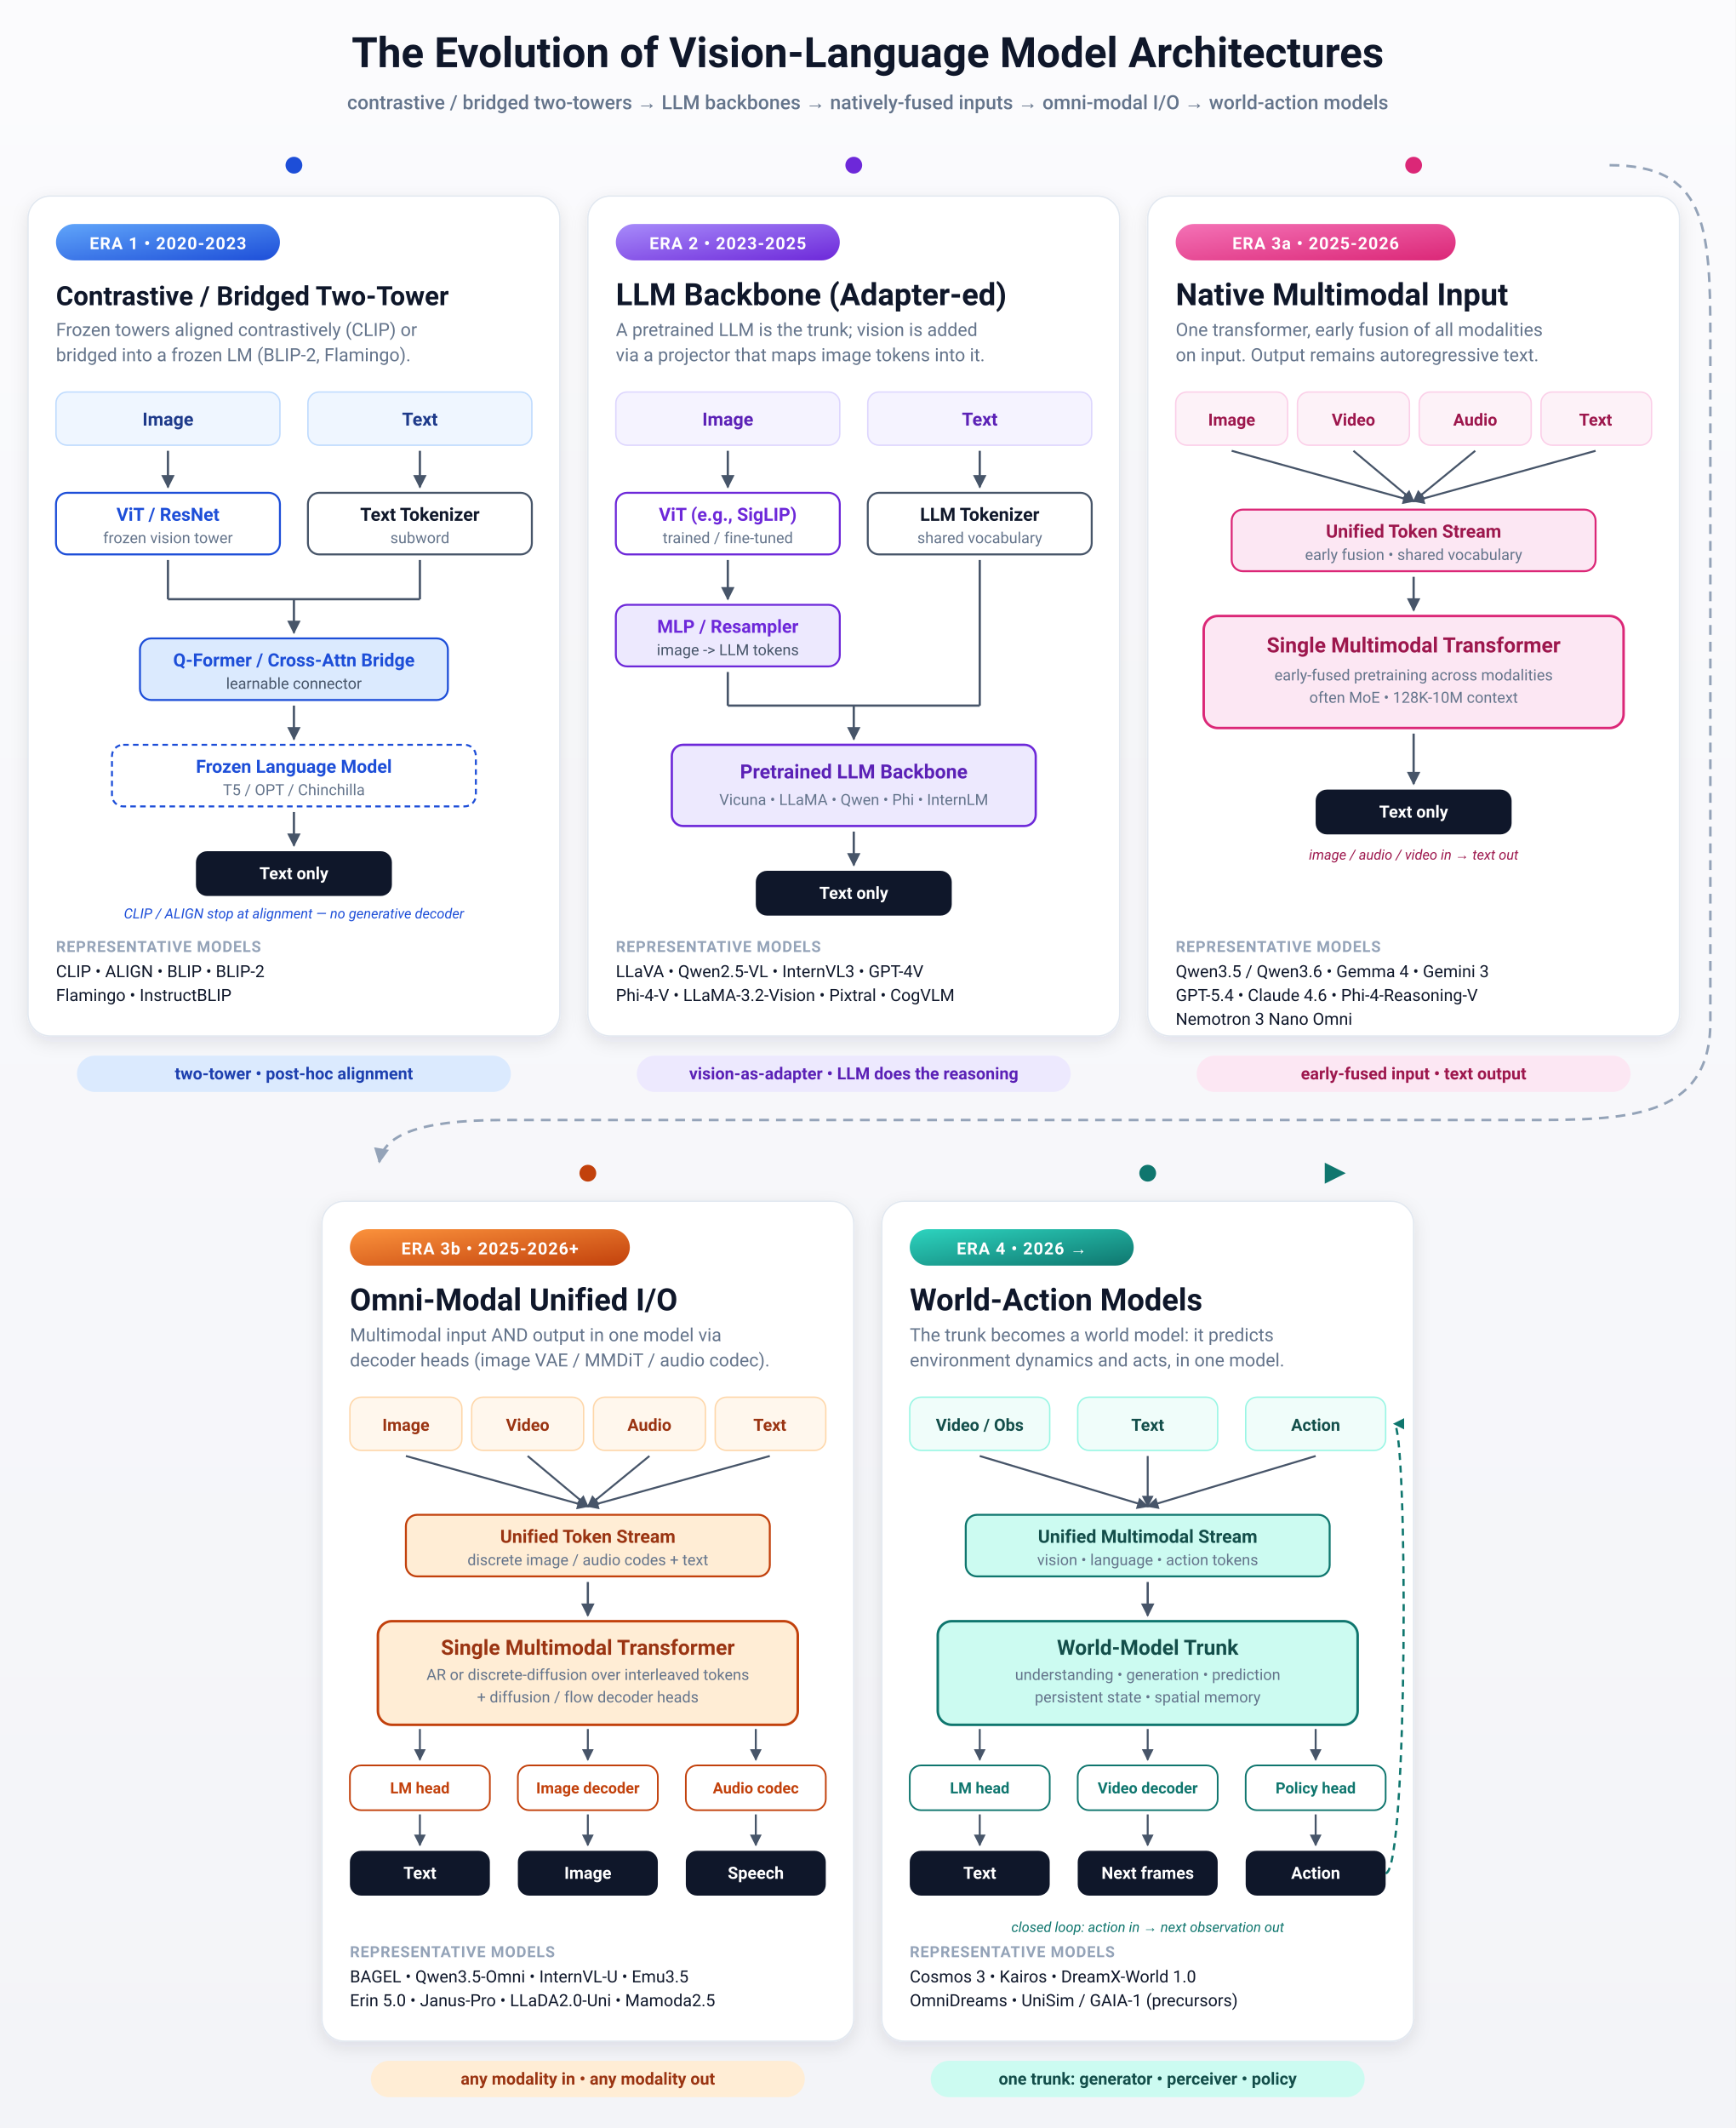
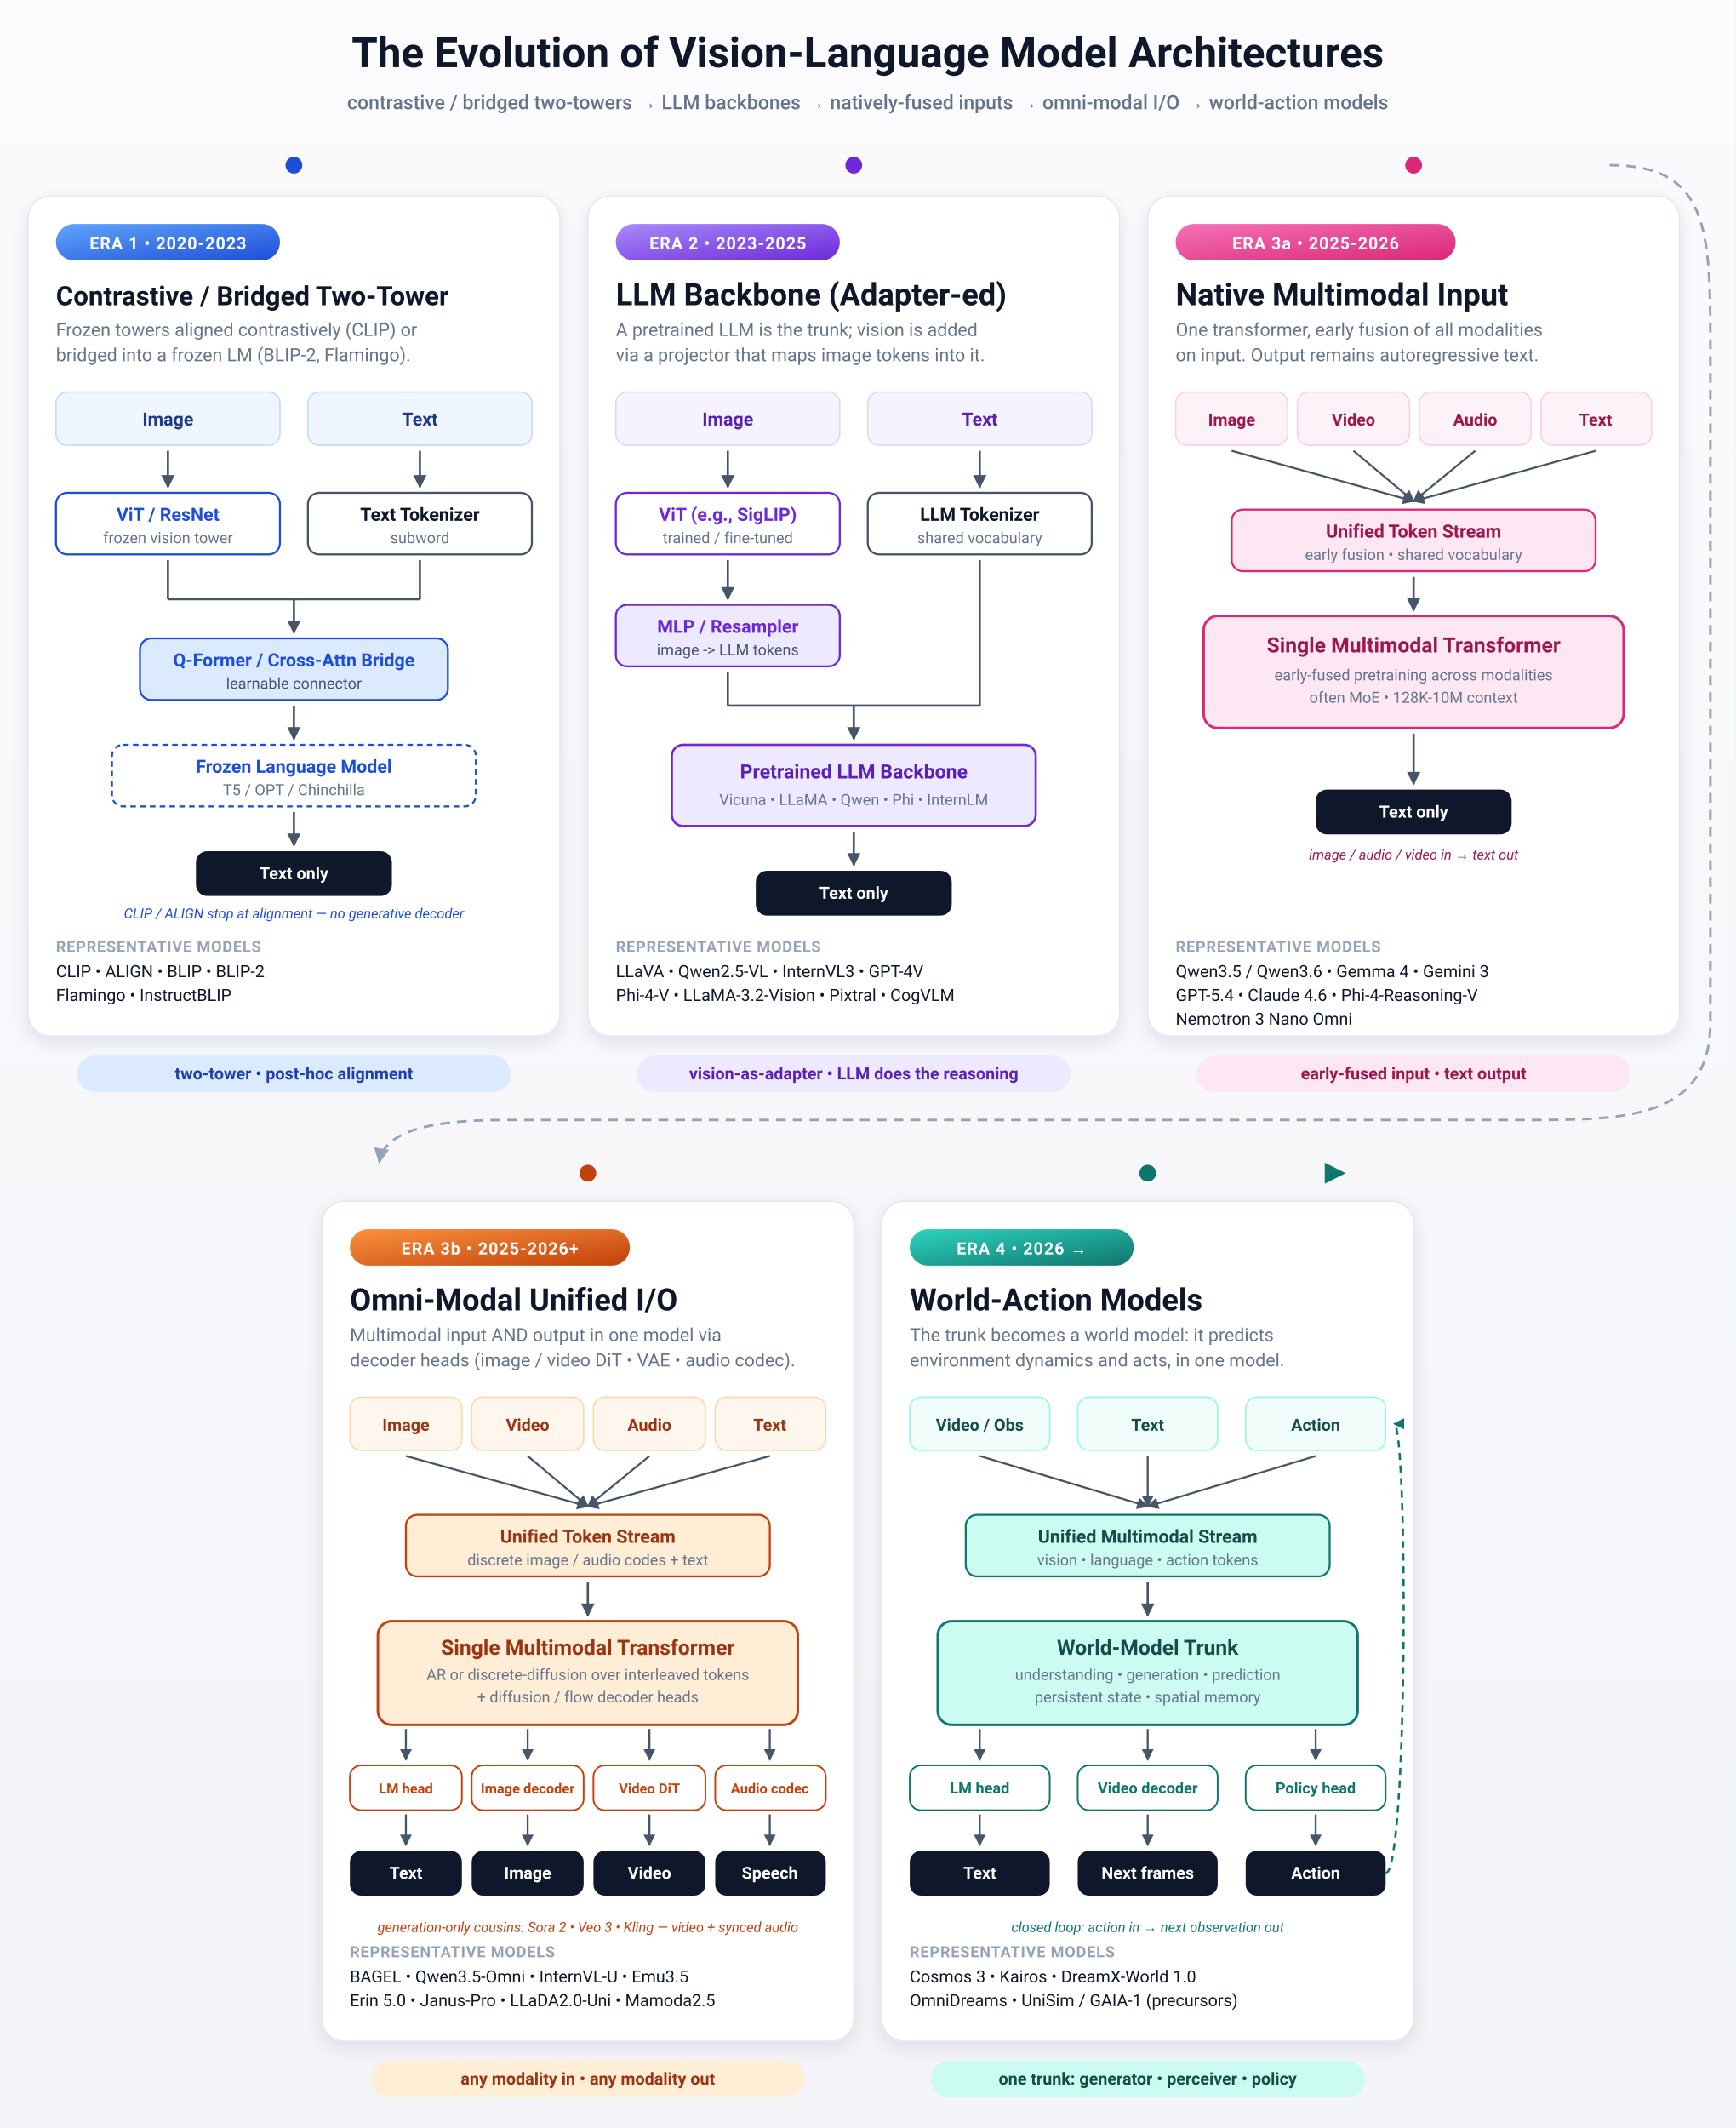
<svg xmlns="http://www.w3.org/2000/svg" viewBox="0 0 1240 1520" font-family="-apple-system, BlinkMacSystemFont, Segoe UI, Roboto, Helvetica Neue, Arial, sans-serif">
  <defs>
    <linearGradient id="bgGrad" x1="0" y1="0" x2="0" y2="1">
      <stop offset="0%" stop-color="#fbfbfd" />
      <stop offset="100%" stop-color="#f3f4f8" />
    </linearGradient>
    <linearGradient id="era1" x1="0" y1="0" x2="1" y2="1">
      <stop offset="0%" stop-color="#60a5fa" />
      <stop offset="100%" stop-color="#1d4ed8" />
    </linearGradient>
    <linearGradient id="era2" x1="0" y1="0" x2="1" y2="1">
      <stop offset="0%" stop-color="#a78bfa" />
      <stop offset="100%" stop-color="#6d28d9" />
    </linearGradient>
    <linearGradient id="era3" x1="0" y1="0" x2="1" y2="1">
      <stop offset="0%" stop-color="#f472b6" />
      <stop offset="100%" stop-color="#db2777" />
    </linearGradient>
    <linearGradient id="era4" x1="0" y1="0" x2="1" y2="1">
      <stop offset="0%" stop-color="#fb923c" />
      <stop offset="100%" stop-color="#c2410c" />
    </linearGradient>
    <linearGradient id="era5" x1="0" y1="0" x2="1" y2="1">
      <stop offset="0%" stop-color="#2dd4bf" />
      <stop offset="100%" stop-color="#0f766e" />
    </linearGradient>
    <linearGradient id="rowArrow1" x1="0" y1="0" x2="1" y2="0">
      <stop offset="0%" stop-color="#1d4ed8" />
      <stop offset="50%" stop-color="#6d28d9" />
      <stop offset="100%" stop-color="#db2777" />
    </linearGradient>
    <linearGradient id="rowArrow2" x1="0" y1="0" x2="1" y2="0">
      <stop offset="0%" stop-color="#c2410c" />
      <stop offset="100%" stop-color="#0f766e" />
    </linearGradient>
    <filter id="cardShadow" x="-10%" y="-10%" width="120%" height="120%">
      <feDropShadow dx="0" dy="4" stdDeviation="6" flood-color="#0f172a" flood-opacity="0.10" />
    </filter>
    <marker id="arrHead" viewBox="0 0 10 10" refX="9" refY="5" markerWidth="6" markerHeight="6" orient="auto-start-reverse">
      <path d="M 0 0 L 10 5 L 0 10 z" fill="#475569" />
    </marker>
    <marker id="arrHeadTeal" viewBox="0 0 10 10" refX="9" refY="5" markerWidth="5" markerHeight="5" orient="auto-start-reverse">
      <path d="M 0 0 L 10 5 L 0 10 z" fill="#0f766e" />
    </marker>
    <marker id="arrHeadGray" viewBox="0 0 10 10" refX="9" refY="5" markerWidth="6" markerHeight="6" orient="auto-start-reverse">
      <path d="M 0 0 L 10 5 L 0 10 z" fill="#94a3b8" />
    </marker>
  </defs>
  <rect width="1240" height="1520" fill="url(#bgGrad)" />
  <text x="620" y="48" text-anchor="middle" font-size="30" font-weight="700" fill="#0f172a">
    The Evolution of Vision-Language Model Architectures
  </text>
  <text x="620" y="78" text-anchor="middle" font-size="14" fill="#64748b" font-weight="500">
    contrastive / bridged two-towers → LLM backbones → natively-fused inputs → omni-modal I/O → world-action models
  </text>
  <line x1="60" y1="118" x2="1150" y2="118" stroke="url(#rowArrow1)" stroke-width="3" stroke-linecap="round" />
  <circle cx="210" cy="118" r="6" fill="#1d4ed8" />
  <circle cx="610" cy="118" r="6" fill="#6d28d9" />
  <circle cx="1010" cy="118" r="6" fill="#db2777" />
  <path d="M 1150 118 C 1218 118 1222 160 1222 240 L 1222 730 C 1222 800 1160 800 1090 800 L 360 800 C 296 800 274 812 271 830" fill="none" stroke="#94a3b8" stroke-width="1.8" stroke-dasharray="7 5" marker-end="url(#arrHeadGray)" />
  <line x1="270" y1="838" x2="960" y2="838" stroke="url(#rowArrow2)" stroke-width="3" stroke-linecap="round" marker-end="url(#arrHeadTeal)" />
  <circle cx="420" cy="838" r="6" fill="#c2410c" />
  <circle cx="820" cy="838" r="6" fill="#0f766e" />
  <g transform="translate(20,140)">
    <rect width="380" height="600" rx="16" ry="16" fill="#ffffff" stroke="#e2e8f0" stroke-width="1" filter="url(#cardShadow)" />
    <rect x="20" y="20" width="160" height="26" rx="13" ry="13" fill="url(#era1)" />
    <text x="100" y="38" text-anchor="middle" font-size="12" fill="#ffffff" font-weight="700" letter-spacing="0.6">ERA 1 • 2020-2023</text>
    <text x="20" y="78" font-size="19" font-weight="700" fill="#0f172a">Contrastive / Bridged Two-Tower</text>
    <text x="20" y="100" font-size="13" fill="#64748b">Frozen towers aligned contrastively (CLIP) or</text>
    <text x="20" y="118" font-size="13" fill="#64748b">bridged into a frozen LM (BLIP-2, Flamingo).</text>
    <g transform="translate(20,140)">
      <rect x="0" y="0" width="160" height="38" rx="8" fill="#eff6ff" stroke="#bfdbfe" />
      <text x="80" y="24" text-anchor="middle" font-size="13" fill="#1e3a8a" font-weight="600">Image</text>
      <rect x="180" y="0" width="160" height="38" rx="8" fill="#eff6ff" stroke="#bfdbfe" />
      <text x="260" y="24" text-anchor="middle" font-size="13" fill="#1e3a8a" font-weight="600">Text</text>
      <line x1="80" y1="42" x2="80" y2="68" stroke="#475569" stroke-width="1.6" marker-end="url(#arrHead)" />
      <line x1="260" y1="42" x2="260" y2="68" stroke="#475569" stroke-width="1.6" marker-end="url(#arrHead)" />
      <rect x="0" y="72" width="160" height="44" rx="8" fill="#ffffff" stroke="#1d4ed8" stroke-width="1.4" />
      <text x="80" y="92" text-anchor="middle" font-size="13" fill="#1d4ed8" font-weight="700">ViT / ResNet</text>
      <text x="80" y="108" text-anchor="middle" font-size="11" fill="#64748b">frozen vision tower</text>
      <rect x="180" y="72" width="160" height="44" rx="8" fill="#ffffff" stroke="#475569" stroke-width="1.4" />
      <text x="260" y="92" text-anchor="middle" font-size="13" fill="#0f172a" font-weight="700">Text Tokenizer</text>
      <text x="260" y="108" text-anchor="middle" font-size="11" fill="#64748b">subword</text>
      <line x1="80" y1="120" x2="80" y2="148" stroke="#475569" stroke-width="1.6" />
      <line x1="260" y1="120" x2="260" y2="148" stroke="#475569" stroke-width="1.6" />
      <line x1="80" y1="148" x2="260" y2="148" stroke="#475569" stroke-width="1.6" />
      <line x1="170" y1="148" x2="170" y2="172" stroke="#475569" stroke-width="1.6" marker-end="url(#arrHead)" />
      <rect x="60" y="176" width="220" height="44" rx="8" fill="#dbeafe" stroke="#1d4ed8" stroke-width="1.4" />
      <text x="170" y="196" text-anchor="middle" font-size="13" fill="#1d4ed8" font-weight="700">Q-Former / Cross-Attn Bridge</text>
      <text x="170" y="212" text-anchor="middle" font-size="11" fill="#475569">learnable connector</text>
      <line x1="170" y1="224" x2="170" y2="248" stroke="#475569" stroke-width="1.6" marker-end="url(#arrHead)" />
      <rect x="40" y="252" width="260" height="44" rx="8" fill="#ffffff" stroke="#1d4ed8" stroke-width="1.4" stroke-dasharray="4 3" />
      <text x="170" y="272" text-anchor="middle" font-size="13" fill="#1d4ed8" font-weight="700">Frozen Language Model</text>
      <text x="170" y="288" text-anchor="middle" font-size="11" fill="#64748b">T5 / OPT / Chinchilla</text>
      <line x1="170" y1="300" x2="170" y2="324" stroke="#475569" stroke-width="1.6" marker-end="url(#arrHead)" />
      <rect x="100" y="328" width="140" height="32" rx="8" fill="#0f172a" />
      <text x="170" y="348" text-anchor="middle" font-size="12" fill="#ffffff" font-weight="600">Text only</text>
      <text x="170" y="376" text-anchor="middle" font-size="10" fill="#1d4ed8" font-style="italic">CLIP / ALIGN stop at alignment — no generative decoder</text>
    </g>
    <text x="20" y="540" font-size="11" fill="#94a3b8" font-weight="700" letter-spacing="0.5">REPRESENTATIVE MODELS</text>
    <text x="20" y="558" font-size="12" fill="#0f172a">CLIP • ALIGN • BLIP • BLIP-2</text>
    <text x="20" y="575" font-size="12" fill="#0f172a">Flamingo • InstructBLIP</text>
  </g>
  <g transform="translate(420,140)">
    <rect width="380" height="600" rx="16" ry="16" fill="#ffffff" stroke="#e2e8f0" stroke-width="1" filter="url(#cardShadow)" />
    <rect x="20" y="20" width="160" height="26" rx="13" ry="13" fill="url(#era2)" />
    <text x="100" y="38" text-anchor="middle" font-size="12" fill="#ffffff" font-weight="700" letter-spacing="0.6">ERA 2 • 2023-2025</text>
    <text x="20" y="78" font-size="22" font-weight="700" fill="#0f172a">LLM Backbone (Adapter-ed)</text>
    <text x="20" y="100" font-size="13" fill="#64748b">A pretrained LLM is the trunk; vision is added</text>
    <text x="20" y="118" font-size="13" fill="#64748b">via a projector that maps image tokens into it.</text>
    <g transform="translate(20,140)">
      <rect x="0" y="0" width="160" height="38" rx="8" fill="#f5f3ff" stroke="#ddd6fe" />
      <text x="80" y="24" text-anchor="middle" font-size="13" fill="#5b21b6" font-weight="600">Image</text>
      <rect x="180" y="0" width="160" height="38" rx="8" fill="#f5f3ff" stroke="#ddd6fe" />
      <text x="260" y="24" text-anchor="middle" font-size="13" fill="#5b21b6" font-weight="600">Text</text>
      <line x1="80" y1="42" x2="80" y2="68" stroke="#475569" stroke-width="1.6" marker-end="url(#arrHead)" />
      <line x1="260" y1="42" x2="260" y2="68" stroke="#475569" stroke-width="1.6" marker-end="url(#arrHead)" />
      <rect x="0" y="72" width="160" height="44" rx="8" fill="#ffffff" stroke="#6d28d9" stroke-width="1.4" />
      <text x="80" y="92" text-anchor="middle" font-size="13" fill="#6d28d9" font-weight="700">ViT (e.g., SigLIP)</text>
      <text x="80" y="108" text-anchor="middle" font-size="11" fill="#64748b">trained / fine-tuned</text>
      <rect x="180" y="72" width="160" height="44" rx="8" fill="#ffffff" stroke="#475569" stroke-width="1.4" />
      <text x="260" y="92" text-anchor="middle" font-size="13" fill="#0f172a" font-weight="700">LLM Tokenizer</text>
      <text x="260" y="108" text-anchor="middle" font-size="11" fill="#64748b">shared vocabulary</text>
      <line x1="80" y1="120" x2="80" y2="148" stroke="#475569" stroke-width="1.6" marker-end="url(#arrHead)" />
      <rect x="0" y="152" width="160" height="44" rx="8" fill="#ede9fe" stroke="#6d28d9" stroke-width="1.4" />
      <text x="80" y="172" text-anchor="middle" font-size="13" fill="#6d28d9" font-weight="700">MLP / Resampler</text>
      <text x="80" y="188" text-anchor="middle" font-size="11" fill="#475569">image -&gt; LLM tokens</text>
      <line x1="80" y1="200" x2="80" y2="224" stroke="#475569" stroke-width="1.6" />
      <line x1="260" y1="120" x2="260" y2="224" stroke="#475569" stroke-width="1.6" />
      <line x1="80" y1="224" x2="260" y2="224" stroke="#475569" stroke-width="1.6" />
      <line x1="170" y1="224" x2="170" y2="248" stroke="#475569" stroke-width="1.6" marker-end="url(#arrHead)" />
      <rect x="40" y="252" width="260" height="58" rx="8" fill="#ede9fe" stroke="#6d28d9" stroke-width="1.6" />
      <text x="170" y="276" text-anchor="middle" font-size="14" fill="#5b21b6" font-weight="700">Pretrained LLM Backbone</text>
      <text x="170" y="295" text-anchor="middle" font-size="11" fill="#64748b">Vicuna • LLaMA • Qwen • Phi • InternLM</text>
      <line x1="170" y1="314" x2="170" y2="338" stroke="#475569" stroke-width="1.6" marker-end="url(#arrHead)" />
      <rect x="100" y="342" width="140" height="32" rx="8" fill="#0f172a" />
      <text x="170" y="362" text-anchor="middle" font-size="12" fill="#ffffff" font-weight="600">Text only</text>
    </g>
    <text x="20" y="540" font-size="11" fill="#94a3b8" font-weight="700" letter-spacing="0.5">REPRESENTATIVE MODELS</text>
    <text x="20" y="558" font-size="12" fill="#0f172a">LLaVA • Qwen2.5-VL • InternVL3 • GPT-4V</text>
    <text x="20" y="575" font-size="12" fill="#0f172a">Phi-4-V • LLaMA-3.2-Vision • Pixtral • CogVLM</text>
  </g>
  <g transform="translate(820,140)">
    <rect width="380" height="600" rx="16" ry="16" fill="#ffffff" stroke="#e2e8f0" stroke-width="1" filter="url(#cardShadow)" />
    <rect x="20" y="20" width="200" height="26" rx="13" ry="13" fill="url(#era3)" />
    <text x="120" y="38" text-anchor="middle" font-size="12" fill="#ffffff" font-weight="700" letter-spacing="0.6">ERA 3a • 2025-2026</text>
    <text x="20" y="78" font-size="22" font-weight="700" fill="#0f172a">Native Multimodal Input</text>
    <text x="20" y="100" font-size="13" fill="#64748b">One transformer, early fusion of all modalities</text>
    <text x="20" y="118" font-size="13" fill="#64748b">on input. Output remains autoregressive text.</text>
    <g transform="translate(20,140)">
      <rect x="0" y="0" width="80" height="38" rx="8" fill="#fdf2f8" stroke="#fbcfe8" />
      <text x="40" y="24" text-anchor="middle" font-size="12" fill="#9d174d" font-weight="600">Image</text>
      <rect x="87" y="0" width="80" height="38" rx="8" fill="#fdf2f8" stroke="#fbcfe8" />
      <text x="127" y="24" text-anchor="middle" font-size="12" fill="#9d174d" font-weight="600">Video</text>
      <rect x="174" y="0" width="80" height="38" rx="8" fill="#fdf2f8" stroke="#fbcfe8" />
      <text x="214" y="24" text-anchor="middle" font-size="12" fill="#9d174d" font-weight="600">Audio</text>
      <rect x="261" y="0" width="79" height="38" rx="8" fill="#fdf2f8" stroke="#fbcfe8" />
      <text x="300" y="24" text-anchor="middle" font-size="12" fill="#9d174d" font-weight="600">Text</text>
      <line x1="40" y1="42" x2="170" y2="78" stroke="#475569" stroke-width="1.4" marker-end="url(#arrHead)" />
      <line x1="127" y1="42" x2="170" y2="78" stroke="#475569" stroke-width="1.4" marker-end="url(#arrHead)" />
      <line x1="214" y1="42" x2="170" y2="78" stroke="#475569" stroke-width="1.4" marker-end="url(#arrHead)" />
      <line x1="300" y1="42" x2="170" y2="78" stroke="#475569" stroke-width="1.4" marker-end="url(#arrHead)" />
      <rect x="40" y="84" width="260" height="44" rx="8" fill="#fce7f3" stroke="#db2777" stroke-width="1.4" />
      <text x="170" y="104" text-anchor="middle" font-size="13" fill="#9d174d" font-weight="700">Unified Token Stream</text>
      <text x="170" y="120" text-anchor="middle" font-size="11" fill="#64748b">early fusion • shared vocabulary</text>
      <line x1="170" y1="132" x2="170" y2="156" stroke="#475569" stroke-width="1.6" marker-end="url(#arrHead)" />
      <rect x="20" y="160" width="300" height="80" rx="10" fill="#fce7f3" stroke="#db2777" stroke-width="1.8" />
      <text x="170" y="186" text-anchor="middle" font-size="15" fill="#9d174d" font-weight="700">Single Multimodal Transformer</text>
      <text x="170" y="206" text-anchor="middle" font-size="11" fill="#64748b">early-fused pretraining across modalities</text>
      <text x="170" y="222" text-anchor="middle" font-size="11" fill="#64748b">often MoE • 128K-10M context</text>
      <line x1="170" y1="244" x2="170" y2="280" stroke="#475569" stroke-width="1.6" marker-end="url(#arrHead)" />
      <rect x="100" y="284" width="140" height="32" rx="8" fill="#0f172a" />
      <text x="170" y="304" text-anchor="middle" font-size="12" fill="#ffffff" font-weight="600">Text only</text>
      <text x="170" y="334" text-anchor="middle" font-size="10" fill="#9d174d" font-style="italic">image / audio / video in → text out</text>
    </g>
    <text x="20" y="540" font-size="11" fill="#94a3b8" font-weight="700" letter-spacing="0.5">REPRESENTATIVE MODELS</text>
    <text x="20" y="558" font-size="12" fill="#0f172a">Qwen3.5 / Qwen3.6 • Gemma 4 • Gemini 3</text>
    <text x="20" y="575" font-size="12" fill="#0f172a">GPT-5.4 • Claude 4.6 • Phi-4-Reasoning-V</text>
    <text x="20" y="592" font-size="12" fill="#0f172a">Nemotron 3 Nano Omni</text>
  </g>
  <g transform="translate(0,754)" font-size="12" font-weight="600">
    <rect x="55" y="0" width="310" height="26" rx="13" fill="#dbeafe" />
    <text x="210" y="17" text-anchor="middle" fill="#1e40af">two-tower • post-hoc alignment</text>
    <rect x="455" y="0" width="310" height="26" rx="13" fill="#ede9fe" />
    <text x="610" y="17" text-anchor="middle" fill="#5b21b6">vision-as-adapter • LLM does the reasoning</text>
    <rect x="855" y="0" width="310" height="26" rx="13" fill="#fce7f3" />
    <text x="1010" y="17" text-anchor="middle" fill="#9d174d">early-fused input • text output</text>
  </g>
  <g transform="translate(230,858)">
    <rect width="380" height="600" rx="16" ry="16" fill="#ffffff" stroke="#e2e8f0" stroke-width="1" filter="url(#cardShadow)" />
    <rect x="20" y="20" width="200" height="26" rx="13" ry="13" fill="url(#era4)" />
    <text x="120" y="38" text-anchor="middle" font-size="12" fill="#ffffff" font-weight="700" letter-spacing="0.6">ERA 3b • 2025-2026+</text>
    <text x="20" y="78" font-size="22" font-weight="700" fill="#0f172a">Omni-Modal Unified I/O</text>
    <text x="20" y="100" font-size="13" fill="#64748b">Multimodal input AND output in one model via</text>
-     <text x="20" y="118" font-size="13" fill="#64748b">decoder heads (image VAE / MMDiT / audio codec).</text>
+     <text x="20" y="118" font-size="13" fill="#64748b">decoder heads (image / video DiT • VAE • audio codec).</text>
    <g transform="translate(20,140)">
      <rect x="0" y="0" width="80" height="38" rx="8" fill="#fff7ed" stroke="#fed7aa" />
      <text x="40" y="24" text-anchor="middle" font-size="12" fill="#9a3412" font-weight="600">Image</text>
      <rect x="87" y="0" width="80" height="38" rx="8" fill="#fff7ed" stroke="#fed7aa" />
      <text x="127" y="24" text-anchor="middle" font-size="12" fill="#9a3412" font-weight="600">Video</text>
      <rect x="174" y="0" width="80" height="38" rx="8" fill="#fff7ed" stroke="#fed7aa" />
      <text x="214" y="24" text-anchor="middle" font-size="12" fill="#9a3412" font-weight="600">Audio</text>
      <rect x="261" y="0" width="79" height="38" rx="8" fill="#fff7ed" stroke="#fed7aa" />
      <text x="300" y="24" text-anchor="middle" font-size="12" fill="#9a3412" font-weight="600">Text</text>
      <line x1="40" y1="42" x2="170" y2="78" stroke="#475569" stroke-width="1.4" marker-end="url(#arrHead)" />
      <line x1="127" y1="42" x2="170" y2="78" stroke="#475569" stroke-width="1.4" marker-end="url(#arrHead)" />
      <line x1="214" y1="42" x2="170" y2="78" stroke="#475569" stroke-width="1.4" marker-end="url(#arrHead)" />
      <line x1="300" y1="42" x2="170" y2="78" stroke="#475569" stroke-width="1.4" marker-end="url(#arrHead)" />
      <rect x="40" y="84" width="260" height="44" rx="8" fill="#ffedd5" stroke="#c2410c" stroke-width="1.4" />
      <text x="170" y="104" text-anchor="middle" font-size="13" fill="#9a3412" font-weight="700">Unified Token Stream</text>
      <text x="170" y="120" text-anchor="middle" font-size="11" fill="#64748b">discrete image / audio codes + text</text>
      <line x1="170" y1="132" x2="170" y2="156" stroke="#475569" stroke-width="1.6" marker-end="url(#arrHead)" />
      <rect x="20" y="160" width="300" height="74" rx="10" fill="#ffedd5" stroke="#c2410c" stroke-width="1.8" />
      <text x="170" y="184" text-anchor="middle" font-size="15" fill="#9a3412" font-weight="700">Single Multimodal Transformer</text>
      <text x="170" y="202" text-anchor="middle" font-size="11" fill="#64748b">AR or discrete-diffusion over interleaved tokens</text>
      <text x="170" y="218" text-anchor="middle" font-size="11" fill="#64748b">+ diffusion / flow decoder heads</text>
-       <line x1="50" y1="237" x2="50" y2="259" stroke="#475569" stroke-width="1.4" marker-end="url(#arrHead)" />
-       <line x1="170" y1="237" x2="170" y2="259" stroke="#475569" stroke-width="1.4" marker-end="url(#arrHead)" />
-       <line x1="290" y1="237" x2="290" y2="259" stroke="#475569" stroke-width="1.4" marker-end="url(#arrHead)" />
-       <rect x="0" y="263" width="100" height="32" rx="8" fill="#ffffff" stroke="#c2410c" stroke-width="1.2" />
-       <text x="50" y="283" text-anchor="middle" font-size="11" fill="#c2410c" font-weight="600">LM head</text>
-       <rect x="120" y="263" width="100" height="32" rx="8" fill="#ffffff" stroke="#c2410c" stroke-width="1.2" />
-       <text x="170" y="283" text-anchor="middle" font-size="11" fill="#c2410c" font-weight="600">Image decoder</text>
-       <rect x="240" y="263" width="100" height="32" rx="8" fill="#ffffff" stroke="#c2410c" stroke-width="1.2" />
-       <text x="290" y="283" text-anchor="middle" font-size="11" fill="#c2410c" font-weight="600">Audio codec</text>
-       <line x1="50" y1="298" x2="50" y2="320" stroke="#475569" stroke-width="1.4" marker-end="url(#arrHead)" />
-       <line x1="170" y1="298" x2="170" y2="320" stroke="#475569" stroke-width="1.4" marker-end="url(#arrHead)" />
-       <line x1="290" y1="298" x2="290" y2="320" stroke="#475569" stroke-width="1.4" marker-end="url(#arrHead)" />
-       <rect x="0" y="324" width="100" height="32" rx="8" fill="#0f172a" />
-       <text x="50" y="344" text-anchor="middle" font-size="12" fill="#ffffff" font-weight="600">Text</text>
-       <rect x="120" y="324" width="100" height="32" rx="8" fill="#0f172a" />
-       <text x="170" y="344" text-anchor="middle" font-size="12" fill="#ffffff" font-weight="600">Image</text>
-       <rect x="240" y="324" width="100" height="32" rx="8" fill="#0f172a" />
-       <text x="290" y="344" text-anchor="middle" font-size="12" fill="#ffffff" font-weight="600">Speech</text>
+       <line x1="40" y1="237" x2="40" y2="259" stroke="#475569" stroke-width="1.4" marker-end="url(#arrHead)" />
+       <line x1="127" y1="237" x2="127" y2="259" stroke="#475569" stroke-width="1.4" marker-end="url(#arrHead)" />
+       <line x1="214" y1="237" x2="214" y2="259" stroke="#475569" stroke-width="1.4" marker-end="url(#arrHead)" />
+       <line x1="300" y1="237" x2="300" y2="259" stroke="#475569" stroke-width="1.4" marker-end="url(#arrHead)" />
+       <rect x="0" y="263" width="80" height="32" rx="8" fill="#ffffff" stroke="#c2410c" stroke-width="1.2" />
+       <text x="40" y="283" text-anchor="middle" font-size="10" fill="#c2410c" font-weight="600">LM head</text>
+       <rect x="87" y="263" width="80" height="32" rx="8" fill="#ffffff" stroke="#c2410c" stroke-width="1.2" />
+       <text x="127" y="283" text-anchor="middle" font-size="10" fill="#c2410c" font-weight="600">Image decoder</text>
+       <rect x="174" y="263" width="80" height="32" rx="8" fill="#ffffff" stroke="#c2410c" stroke-width="1.2" />
+       <text x="214" y="283" text-anchor="middle" font-size="10" fill="#c2410c" font-weight="600">Video DiT</text>
+       <rect x="261" y="263" width="79" height="32" rx="8" fill="#ffffff" stroke="#c2410c" stroke-width="1.2" />
+       <text x="300" y="283" text-anchor="middle" font-size="10" fill="#c2410c" font-weight="600">Audio codec</text>
+       <line x1="40" y1="298" x2="40" y2="320" stroke="#475569" stroke-width="1.4" marker-end="url(#arrHead)" />
+       <line x1="127" y1="298" x2="127" y2="320" stroke="#475569" stroke-width="1.4" marker-end="url(#arrHead)" />
+       <line x1="214" y1="298" x2="214" y2="320" stroke="#475569" stroke-width="1.4" marker-end="url(#arrHead)" />
+       <line x1="300" y1="298" x2="300" y2="320" stroke="#475569" stroke-width="1.4" marker-end="url(#arrHead)" />
+       <rect x="0" y="324" width="80" height="32" rx="8" fill="#0f172a" />
+       <text x="40" y="344" text-anchor="middle" font-size="12" fill="#ffffff" font-weight="600">Text</text>
+       <rect x="87" y="324" width="80" height="32" rx="8" fill="#0f172a" />
+       <text x="127" y="344" text-anchor="middle" font-size="12" fill="#ffffff" font-weight="600">Image</text>
+       <rect x="174" y="324" width="80" height="32" rx="8" fill="#0f172a" />
+       <text x="214" y="344" text-anchor="middle" font-size="12" fill="#ffffff" font-weight="600">Video</text>
+       <rect x="261" y="324" width="79" height="32" rx="8" fill="#0f172a" />
+       <text x="300" y="344" text-anchor="middle" font-size="12" fill="#ffffff" font-weight="600">Speech</text>
+       <text x="170" y="382" text-anchor="middle" font-size="10" fill="#c2410c" font-style="italic">generation-only cousins: Sora 2 • Veo 3 • Kling — video + synced audio</text>
    </g>
    <text x="20" y="540" font-size="11" fill="#94a3b8" font-weight="700" letter-spacing="0.5">REPRESENTATIVE MODELS</text>
    <text x="20" y="558" font-size="12" fill="#0f172a">BAGEL • Qwen3.5-Omni • InternVL-U • Emu3.5</text>
    <text x="20" y="575" font-size="12" fill="#0f172a">Erin 5.0 • Janus-Pro • LLaDA2.0-Uni • Mamoda2.5</text>
  </g>
  <g transform="translate(630,858)">
    <rect width="380" height="600" rx="16" ry="16" fill="#ffffff" stroke="#e2e8f0" stroke-width="1" filter="url(#cardShadow)" />
    <rect x="20" y="20" width="160" height="26" rx="13" ry="13" fill="url(#era5)" />
    <text x="100" y="38" text-anchor="middle" font-size="12" fill="#ffffff" font-weight="700" letter-spacing="0.6">ERA 4 • 2026 →</text>
    <text x="20" y="78" font-size="22" font-weight="700" fill="#0f172a">World-Action Models</text>
    <text x="20" y="100" font-size="13" fill="#64748b">The trunk becomes a world model: it predicts</text>
    <text x="20" y="118" font-size="13" fill="#64748b">environment dynamics and acts, in one model.</text>
    <g transform="translate(20,140)">
      <rect x="0" y="0" width="100" height="38" rx="8" fill="#f0fdfa" stroke="#99f6e4" />
      <text x="50" y="24" text-anchor="middle" font-size="12" fill="#134e4a" font-weight="600">Video / Obs</text>
      <rect x="120" y="0" width="100" height="38" rx="8" fill="#f0fdfa" stroke="#99f6e4" />
      <text x="170" y="24" text-anchor="middle" font-size="12" fill="#134e4a" font-weight="600">Text</text>
      <rect x="240" y="0" width="100" height="38" rx="8" fill="#f0fdfa" stroke="#99f6e4" />
      <text x="290" y="24" text-anchor="middle" font-size="12" fill="#134e4a" font-weight="600">Action</text>
      <line x1="50" y1="42" x2="170" y2="78" stroke="#475569" stroke-width="1.4" marker-end="url(#arrHead)" />
      <line x1="170" y1="42" x2="170" y2="78" stroke="#475569" stroke-width="1.4" marker-end="url(#arrHead)" />
      <line x1="290" y1="42" x2="170" y2="78" stroke="#475569" stroke-width="1.4" marker-end="url(#arrHead)" />
      <rect x="40" y="84" width="260" height="44" rx="8" fill="#ccfbf1" stroke="#0f766e" stroke-width="1.4" />
      <text x="170" y="104" text-anchor="middle" font-size="13" fill="#134e4a" font-weight="700">Unified Multimodal Stream</text>
      <text x="170" y="120" text-anchor="middle" font-size="11" fill="#64748b">vision • language • action tokens</text>
      <line x1="170" y1="132" x2="170" y2="156" stroke="#475569" stroke-width="1.6" marker-end="url(#arrHead)" />
      <rect x="20" y="160" width="300" height="74" rx="10" fill="#ccfbf1" stroke="#0f766e" stroke-width="1.8" />
      <text x="170" y="184" text-anchor="middle" font-size="15" fill="#134e4a" font-weight="700">World-Model Trunk</text>
      <text x="170" y="202" text-anchor="middle" font-size="11" fill="#64748b">understanding • generation • prediction</text>
      <text x="170" y="218" text-anchor="middle" font-size="11" fill="#64748b">persistent state • spatial memory</text>
      <line x1="50" y1="237" x2="50" y2="259" stroke="#475569" stroke-width="1.4" marker-end="url(#arrHead)" />
      <line x1="170" y1="237" x2="170" y2="259" stroke="#475569" stroke-width="1.4" marker-end="url(#arrHead)" />
      <line x1="290" y1="237" x2="290" y2="259" stroke="#475569" stroke-width="1.4" marker-end="url(#arrHead)" />
      <rect x="0" y="263" width="100" height="32" rx="8" fill="#ffffff" stroke="#0f766e" stroke-width="1.2" />
      <text x="50" y="283" text-anchor="middle" font-size="11" fill="#0f766e" font-weight="600">LM head</text>
      <rect x="120" y="263" width="100" height="32" rx="8" fill="#ffffff" stroke="#0f766e" stroke-width="1.2" />
      <text x="170" y="283" text-anchor="middle" font-size="11" fill="#0f766e" font-weight="600">Video decoder</text>
      <rect x="240" y="263" width="100" height="32" rx="8" fill="#ffffff" stroke="#0f766e" stroke-width="1.2" />
      <text x="290" y="283" text-anchor="middle" font-size="11" fill="#0f766e" font-weight="600">Policy head</text>
      <line x1="50" y1="298" x2="50" y2="320" stroke="#475569" stroke-width="1.4" marker-end="url(#arrHead)" />
      <line x1="170" y1="298" x2="170" y2="320" stroke="#475569" stroke-width="1.4" marker-end="url(#arrHead)" />
      <line x1="290" y1="298" x2="290" y2="320" stroke="#475569" stroke-width="1.4" marker-end="url(#arrHead)" />
      <rect x="0" y="324" width="100" height="32" rx="8" fill="#0f172a" />
      <text x="50" y="344" text-anchor="middle" font-size="12" fill="#ffffff" font-weight="600">Text</text>
      <rect x="120" y="324" width="100" height="32" rx="8" fill="#0f172a" />
      <text x="170" y="344" text-anchor="middle" font-size="12" fill="#ffffff" font-weight="600">Next frames</text>
      <rect x="240" y="324" width="100" height="32" rx="8" fill="#0f172a" />
      <text x="290" y="344" text-anchor="middle" font-size="12" fill="#ffffff" font-weight="600">Action</text>
      <path d="M 340 340 C 356 340 356 19 346 19" fill="none" stroke="#0f766e" stroke-width="1.6" stroke-dasharray="5 4" marker-end="url(#arrHeadTeal)" />
      <text x="170" y="382" text-anchor="middle" font-size="10" fill="#0f766e" font-style="italic">closed loop: action in → next observation out</text>
    </g>
    <text x="20" y="540" font-size="11" fill="#94a3b8" font-weight="700" letter-spacing="0.5">REPRESENTATIVE MODELS</text>
    <text x="20" y="558" font-size="12" fill="#0f172a">Cosmos 3 • Kairos • DreamX-World 1.0</text>
    <text x="20" y="575" font-size="12" fill="#0f172a">OmniDreams • UniSim / GAIA-1 (precursors)</text>
  </g>
  <g transform="translate(0,1472)" font-size="12" font-weight="600">
    <rect x="265" y="0" width="310" height="26" rx="13" fill="#ffedd5" />
    <text x="420" y="17" text-anchor="middle" fill="#9a3412">any modality in • any modality out</text>
    <rect x="665" y="0" width="310" height="26" rx="13" fill="#ccfbf1" />
    <text x="820" y="17" text-anchor="middle" fill="#134e4a">one trunk: generator • perceiver • policy</text>
  </g>
</svg>
